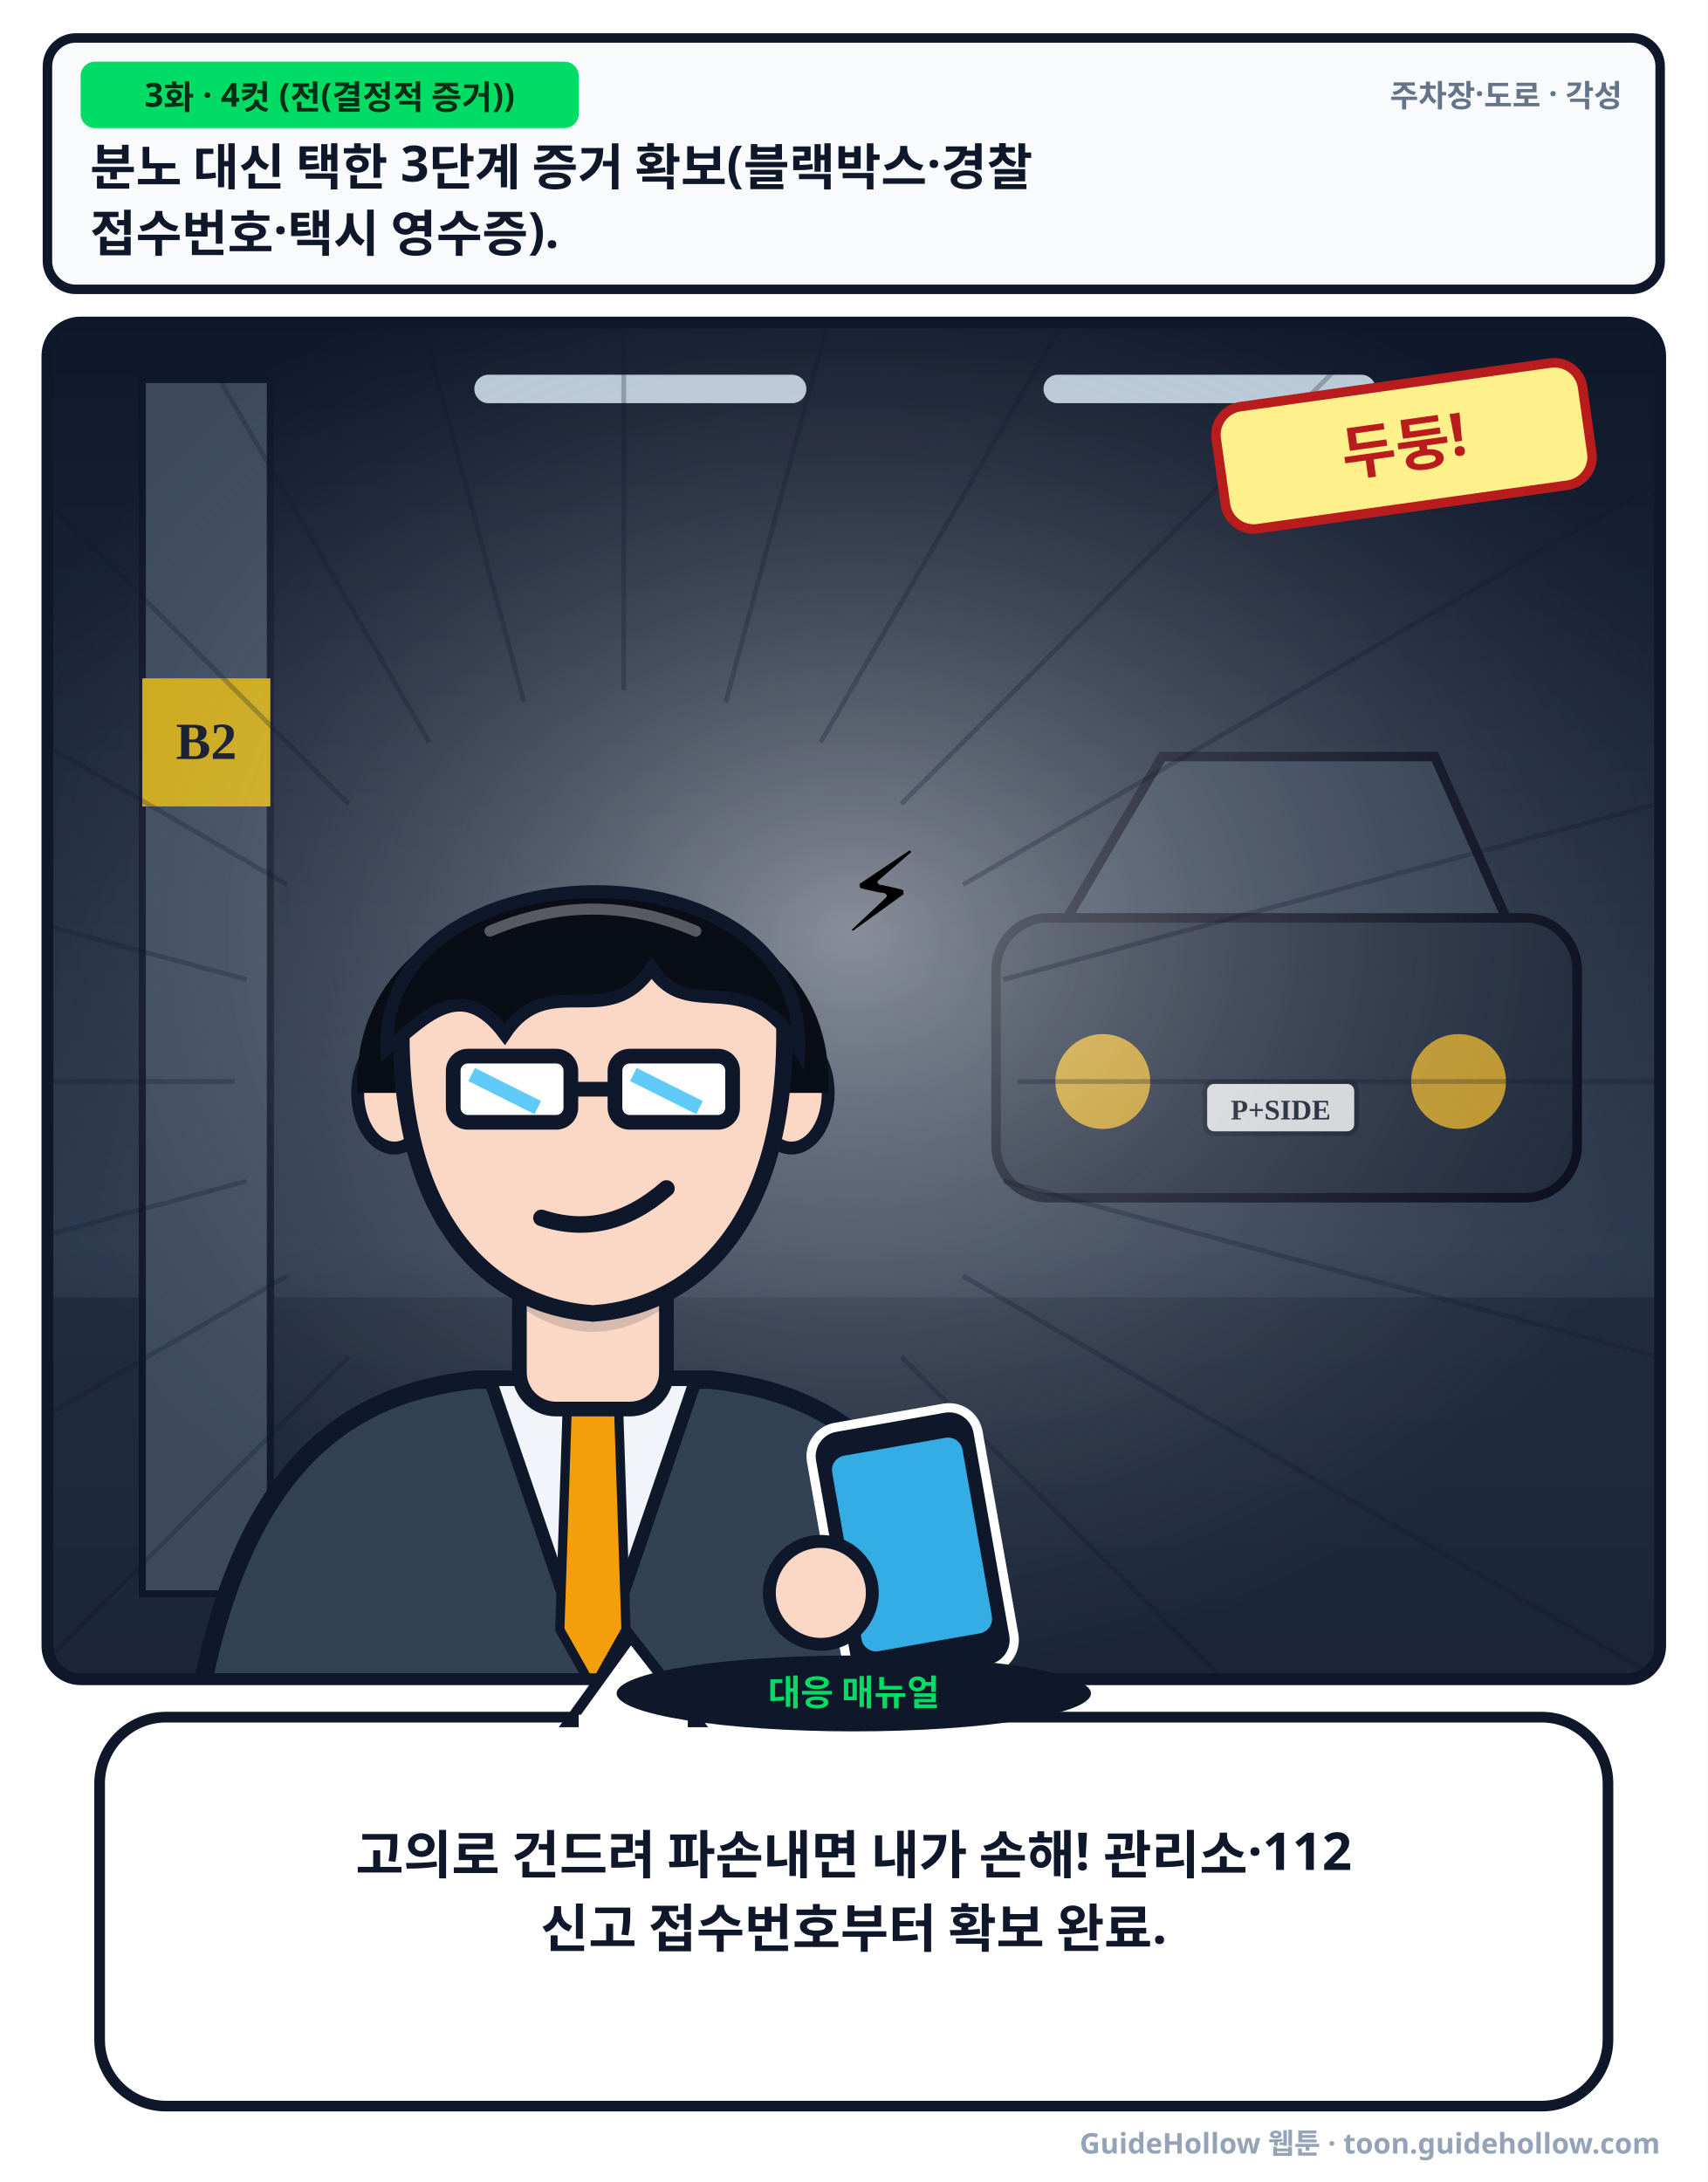
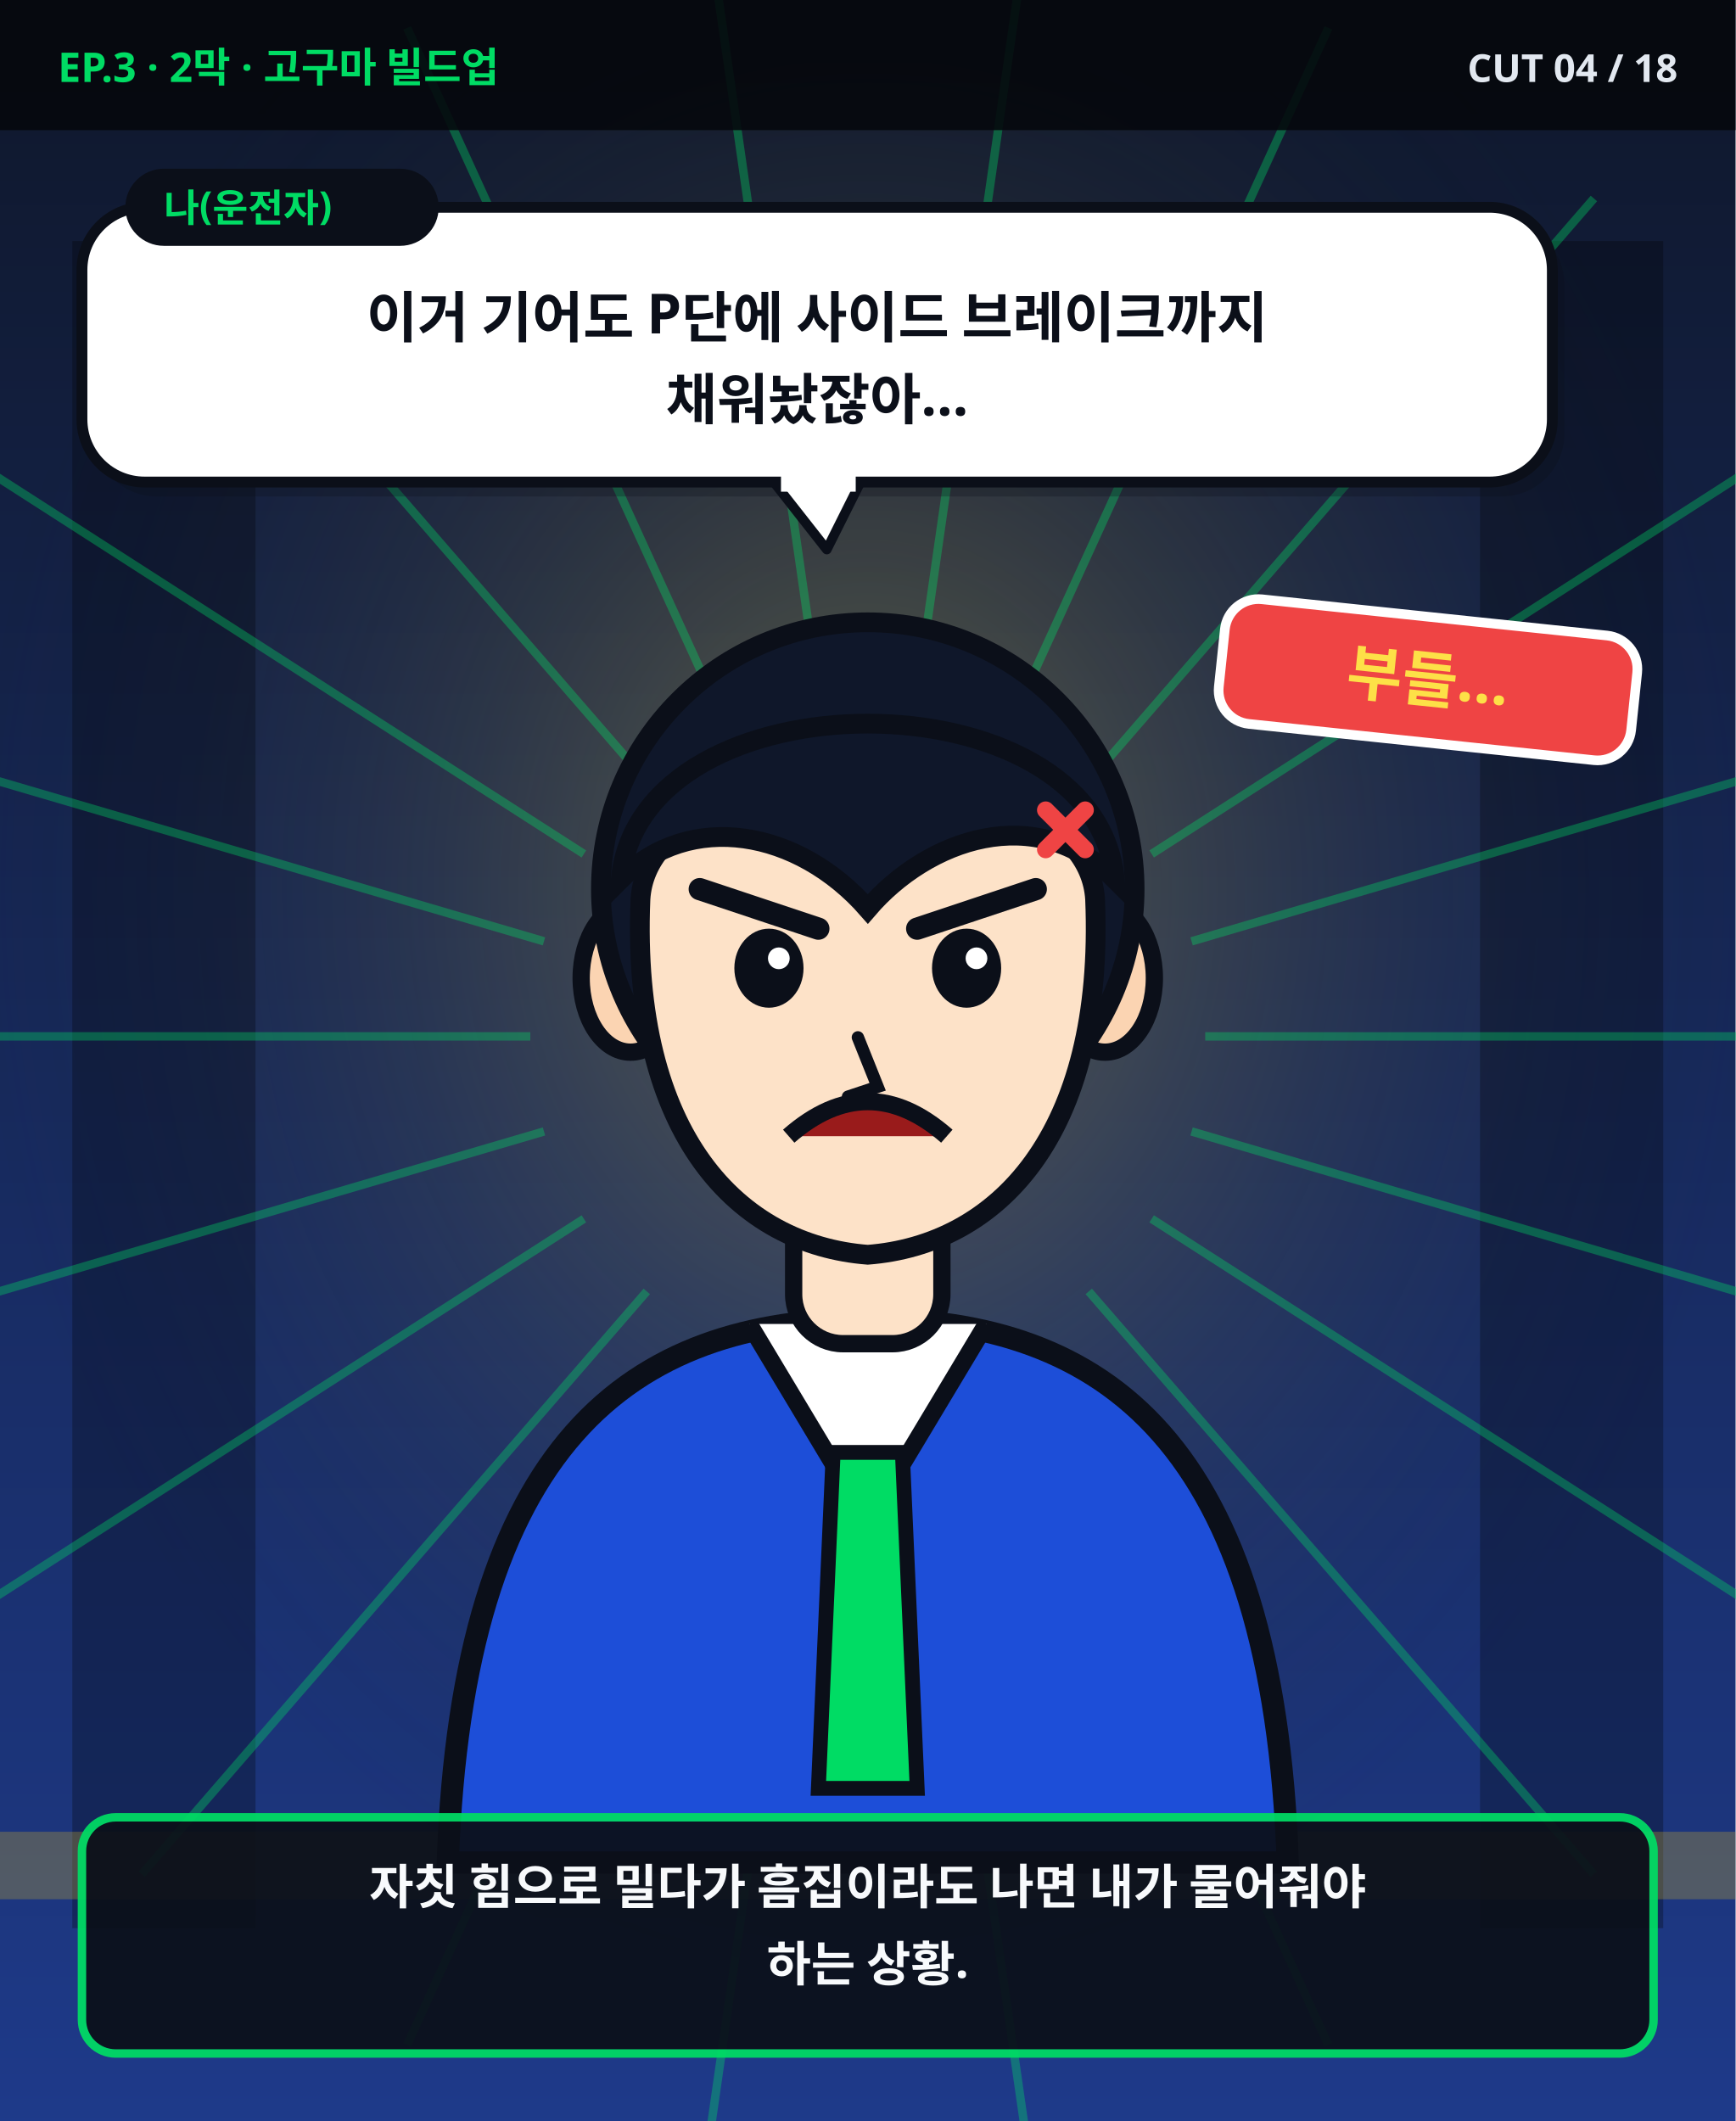
- <svg xmlns="http://www.w3.org/2000/svg" viewBox="0 0 720 920" width="720" height="920" role="img" aria-label="3화 · 4컷 (전(결정적 증거)) - 고의로 건드려 파손내면 내가 손해! 관리소·112 신고 접수번호부터 확보 완료.">
-   <rect x="0" y="0" width="720" height="920" fill="#ffffff" />
-   <rect x="20" y="16" width="680" height="106" rx="12" fill="#f8fafc" stroke="#0f172a" stroke-width="4" />
-   <rect x="34" y="26" width="210" height="28" rx="6" fill="#00dc64" />
-   <text x="139" y="45" text-anchor="middle" font-size="14" font-weight="900" fill="#052e16" font-family="Noto Sans KR, sans-serif">3화 · 4컷 (전(결정적 증거))</text>
-   <text x="684" y="45" text-anchor="end" font-size="13" font-weight="800" fill="#64748b" font-family="Noto Sans KR, sans-serif">주차장·도로 · 각성</text>
-   <text x="38" y="78" font-size="21" font-weight="800" fill="#0f172a" font-family="Noto Sans KR, Apple SD Gothic Neo, sans-serif">분노 대신 택한 3단계 증거 확보(블랙박스·경찰</text>
-   <text x="38" y="106" font-size="21" font-weight="800" fill="#0f172a" font-family="Noto Sans KR, Apple SD Gothic Neo, sans-serif">접수번호·택시 영수증).</text>
+ <svg xmlns="http://www.w3.org/2000/svg" viewBox="0 0 720 880" width="720" height="880" role="img" aria-label="새벽 6시 내 차 막아놓고 '택시 타든가' 비웃던 외제차 차주, 3일 뒤 울면서 합의 빌게 된 내막 4컷">
+   <defs>
+     <linearGradient id="bg-parking" x1="0" y1="0" x2="0" y2="1">
+       <stop offset="0%" stop-color="#0f172a" />
+       <stop offset="100%" stop-color="#1e3a8a" />
+     </linearGradient>
+     <radialGradient id="glow-parking" cx="50%" cy="42%" r="52%">
+       <stop offset="0%" stop-color="#fde047" stop-opacity="0.34" />
+       <stop offset="100%" stop-color="#0f172a" stop-opacity="0" />
+     </radialGradient>
+   </defs>
+   <rect width="720" height="880" fill="url(#bg-parking)" />
+   <rect width="720" height="880" fill="url(#glow-parking)" />
+   <rect x="30" y="100" width="76" height="700" fill="#000000" opacity="0.28" />
+   <rect x="614" y="100" width="76" height="700" fill="#000000" opacity="0.28" />
+   <rect x="0" y="760" width="720" height="28" fill="#facc15" opacity="0.24" />
+   <line x1="500" y1="430" x2="820" y2="430" stroke="#00dc64" stroke-width="3.5" opacity="0.35" transform="rotate(0.0 360 430)" />
+   <line x1="500" y1="430" x2="820" y2="430" stroke="#00dc64" stroke-width="3.5" opacity="0.35" transform="rotate(16.36364 360 430)" />
+   <line x1="500" y1="430" x2="820" y2="430" stroke="#00dc64" stroke-width="3.5" opacity="0.35" transform="rotate(32.72727 360 430)" />
+   <line x1="500" y1="430" x2="820" y2="430" stroke="#00dc64" stroke-width="3.5" opacity="0.35" transform="rotate(49.09091 360 430)" />
+   <line x1="500" y1="430" x2="820" y2="430" stroke="#00dc64" stroke-width="3.5" opacity="0.35" transform="rotate(65.45455 360 430)" />
+   <line x1="500" y1="430" x2="820" y2="430" stroke="#00dc64" stroke-width="3.5" opacity="0.35" transform="rotate(81.81818 360 430)" />
+   <line x1="500" y1="430" x2="820" y2="430" stroke="#00dc64" stroke-width="3.5" opacity="0.35" transform="rotate(98.18182 360 430)" />
+   <line x1="500" y1="430" x2="820" y2="430" stroke="#00dc64" stroke-width="3.5" opacity="0.35" transform="rotate(114.5455 360 430)" />
+   <line x1="500" y1="430" x2="820" y2="430" stroke="#00dc64" stroke-width="3.5" opacity="0.35" transform="rotate(130.9091 360 430)" />
+   <line x1="500" y1="430" x2="820" y2="430" stroke="#00dc64" stroke-width="3.5" opacity="0.35" transform="rotate(147.2727 360 430)" />
+   <line x1="500" y1="430" x2="820" y2="430" stroke="#00dc64" stroke-width="3.5" opacity="0.35" transform="rotate(163.6364 360 430)" />
+   <line x1="500" y1="430" x2="820" y2="430" stroke="#00dc64" stroke-width="3.5" opacity="0.35" transform="rotate(180.0 360 430)" />
+   <line x1="500" y1="430" x2="820" y2="430" stroke="#00dc64" stroke-width="3.5" opacity="0.35" transform="rotate(196.3636 360 430)" />
+   <line x1="500" y1="430" x2="820" y2="430" stroke="#00dc64" stroke-width="3.5" opacity="0.35" transform="rotate(212.7273 360 430)" />
+   <line x1="500" y1="430" x2="820" y2="430" stroke="#00dc64" stroke-width="3.5" opacity="0.35" transform="rotate(229.0909 360 430)" />
+   <line x1="500" y1="430" x2="820" y2="430" stroke="#00dc64" stroke-width="3.5" opacity="0.35" transform="rotate(245.4545 360 430)" />
+   <line x1="500" y1="430" x2="820" y2="430" stroke="#00dc64" stroke-width="3.5" opacity="0.35" transform="rotate(261.8182 360 430)" />
+   <line x1="500" y1="430" x2="820" y2="430" stroke="#00dc64" stroke-width="3.5" opacity="0.35" transform="rotate(278.1818 360 430)" />
+   <line x1="500" y1="430" x2="820" y2="430" stroke="#00dc64" stroke-width="3.5" opacity="0.35" transform="rotate(294.5455 360 430)" />
+   <line x1="500" y1="430" x2="820" y2="430" stroke="#00dc64" stroke-width="3.5" opacity="0.35" transform="rotate(310.9091 360 430)" />
+   <line x1="500" y1="430" x2="820" y2="430" stroke="#00dc64" stroke-width="3.5" opacity="0.35" transform="rotate(327.2727 360 430)" />
+   <line x1="500" y1="430" x2="820" y2="430" stroke="#00dc64" stroke-width="3.5" opacity="0.35" transform="rotate(343.6364 360 430)" />
+   <g transform="translate(360,455) scale(2.05)">
+     <path d="M-85 155 C-82 70 -48 45 0 45 C48 45 82 70 85 155 Z" fill="#1d4ed8" stroke="#0b0f19" stroke-width="4.5" />
+     <path d="M-24 46 L0 86 L24 46" fill="#ffffff" stroke="#0b0f19" stroke-width="3.5" />
+     <path d="M-7 72 L7 72 L10 140 L-10 140 Z" fill="#00dc64" stroke="#0b0f19" stroke-width="3" />
+     <rect x="-15" y="16" width="30" height="34" rx="10" fill="#fde2c8" stroke="#0b0f19" stroke-width="3.5" />
+     <ellipse cx="-48" cy="-24" rx="10" ry="15" fill="#fbd4b2" stroke="#0b0f19" stroke-width="3.5" />
+     <ellipse cx="48" cy="-24" rx="10" ry="15" fill="#fbd4b2" stroke="#0b0f19" stroke-width="3.5" />
+     <circle cx="0" cy="-42" r="54" fill="#0f172a" stroke="#0b0f19" stroke-width="4" />
+     <path d="M-46 -40 C-48 8 -26 30 0 32 C26 30 48 8 46 -40 C44 -72 -44 -72 -46 -40 Z" fill="#fde2c8" stroke="#0b0f19" stroke-width="4" />
+     <path d="M-50 -44 C-46 -86 46 -86 50 -44 C34 -60 12 -52 0 -38 C-14 -54 -36 -58 -50 -44 Z" fill="#0f172a" stroke="#0b0f19" stroke-width="4" />
+     <path d="M-34 -42 L-10 -34 M10 -34 L34 -42" stroke="#0b0f19" stroke-width="4.5" stroke-linecap="round" />
+     <ellipse cx="-20" cy="-26" rx="7" ry="8" fill="#0b0f19" />
+     <ellipse cx="20" cy="-26" rx="7" ry="8" fill="#0b0f19" />
+     <circle cx="-18" cy="-28" r="2.2" fill="#ffffff" />
+     <circle cx="22" cy="-28" r="2.2" fill="#ffffff" />
+     <path d="M-16 8 Q0 -6 16 8" fill="#991b1b" stroke="#0b0f19" stroke-width="3.5" />
+     <path d="M36 -58 L44 -50 M44 -58 L36 -50" stroke="#ef4444" stroke-width="3.5" stroke-linecap="round" />
+     <path d="M-2 -12 L2 -2 L-4 0" fill="none" stroke="#0b0f19" stroke-width="2.5" stroke-linecap="round" />
+   </g>
+   <rect x="0" y="0" width="720" height="54" fill="#05070b" opacity="0.88" />
+   <text x="24" y="34" font-family="Pretendard, Apple SD Gothic Neo, sans-serif" font-size="17" font-weight="800" fill="#00dc64">EP.3 · 2막 · 고구마 빌드업</text>
+   <text x="696" y="34" text-anchor="end" font-family="Pretendard, Apple SD Gothic Neo, sans-serif" font-size="16" font-weight="800" fill="#e2e8f0">CUT 04 / 18</text>
  <g>
-     <clipPath id="stageClip">
-       <rect x="20" y="136" width="680" height="572" rx="14" />
-     </clipPath>
-     <g clip-path="url(#stageClip)">
-       <defs>
-         <linearGradient id="bgGrad" x1="0" y1="0" x2="0" y2="1">
-           <stop offset="0%" stop-color="#0f172a" />
-           <stop offset="68%" stop-color="#334155" />
-           <stop offset="100%" stop-color="#1e293b" />
-         </linearGradient>
-         <radialGradient id="spotGrad" cx="50%" cy="45%" r="55%">
-           <stop offset="0%" stop-color="#ffffff" stop-opacity="0.45" />
-           <stop offset="100%" stop-color="#0f172a" stop-opacity="0.18" />
-         </radialGradient>
-       </defs>
-       <rect x="20" y="136" width="680" height="572" fill="url(#bgGrad)" />
-       <rect x="20" y="547" width="680" height="160" fill="#1e293b" opacity="0.68" />
-       <rect x="60" y="160" width="54" height="512" fill="#475569" stroke="#0f172a" stroke-width="3" />
-       <rect x="60" y="286" width="54" height="54" fill="#facc15" />
-       <text x="87" y="320" text-anchor="middle" font-size="22" font-weight="900" fill="#0f172a">B2</text>
-       <rect x="200" y="158" width="140" height="12" rx="6" fill="#e0f2fe" />
-       <rect x="440" y="158" width="140" height="12" rx="6" fill="#e0f2fe" />
-       <rect x="420" y="387" width="245" height="118" rx="22" fill="#1e293b" stroke="#020617" stroke-width="4" />
-       <path d="M 450 387 L 490 319 L 605 319 L 635 387 Z" fill="#334155" stroke="#020617" stroke-width="4" />
-       <circle cx="465" cy="456" r="20" fill="#fbbf24" opacity="0.9" />
-       <circle cx="615" cy="456" r="20" fill="#fbbf24" opacity="0.9" />
-       <rect x="508" y="456" width="64" height="22" rx="4" fill="#ffffff" stroke="#0f172a" stroke-width="2" />
-       <text x="540" y="472" text-anchor="middle" font-size="12" font-weight="900" fill="#0f172a">P+SIDE</text>
-       <rect x="20" y="136" width="680" height="572" fill="url(#spotGrad)" />
-       <line x1="429" y1="456" x2="784" y2="456" stroke="#0f172a" stroke-width="2" opacity="0.26" />
-       <line x1="423" y1="498" x2="766" y2="590" stroke="#0f172a" stroke-width="2" opacity="0.26" />
-       <line x1="406" y1="538" x2="714" y2="716" stroke="#0f172a" stroke-width="2" opacity="0.26" />
-       <line x1="380" y1="572" x2="631" y2="823" stroke="#0f172a" stroke-width="2" opacity="0.26" />
-       <line x1="346" y1="598" x2="524" y2="906" stroke="#0f172a" stroke-width="2" opacity="0.26" />
-       <line x1="306" y1="615" x2="398" y2="958" stroke="#0f172a" stroke-width="2" opacity="0.26" />
-       <line x1="264" y1="621" x2="264" y2="976" stroke="#0f172a" stroke-width="2" opacity="0.26" />
-       <line x1="221" y1="615" x2="129" y2="958" stroke="#0f172a" stroke-width="2" opacity="0.26" />
-       <line x1="181" y1="598" x2="4" y2="906" stroke="#0f172a" stroke-width="2" opacity="0.26" />
-       <line x1="147" y1="572" x2="-103" y2="823" stroke="#0f172a" stroke-width="2" opacity="0.26" />
-       <line x1="121" y1="538" x2="-186" y2="716" stroke="#0f172a" stroke-width="2" opacity="0.26" />
-       <line x1="104" y1="498" x2="-238" y2="590" stroke="#0f172a" stroke-width="2" opacity="0.26" />
-       <line x1="99" y1="456" x2="-256" y2="456" stroke="#0f172a" stroke-width="2" opacity="0.26" />
-       <line x1="104" y1="413" x2="-238" y2="321" stroke="#0f172a" stroke-width="2" opacity="0.26" />
-       <line x1="121" y1="373" x2="-186" y2="195" stroke="#0f172a" stroke-width="2" opacity="0.26" />
-       <line x1="147" y1="339" x2="-103" y2="88" stroke="#0f172a" stroke-width="2" opacity="0.26" />
-       <line x1="181" y1="313" x2="3" y2="5" stroke="#0f172a" stroke-width="2" opacity="0.26" />
-       <line x1="221" y1="296" x2="129" y2="-46" stroke="#0f172a" stroke-width="2" opacity="0.26" />
-       <line x1="263" y1="291" x2="263" y2="-64" stroke="#0f172a" stroke-width="2" opacity="0.26" />
-       <line x1="306" y1="296" x2="398" y2="-46" stroke="#0f172a" stroke-width="2" opacity="0.26" />
-       <line x1="346" y1="313" x2="524" y2="5" stroke="#0f172a" stroke-width="2" opacity="0.26" />
-       <line x1="380" y1="339" x2="631" y2="88" stroke="#0f172a" stroke-width="2" opacity="0.26" />
-       <line x1="406" y1="373" x2="714" y2="195" stroke="#0f172a" stroke-width="2" opacity="0.26" />
-       <line x1="423" y1="413" x2="766" y2="321" stroke="#0f172a" stroke-width="2" opacity="0.26" />
-       <g transform="translate(250,498) scale(1.55)">
-         <path d="M -112 185 C -106 78, -68 58, -32 54 L 32 54 C 68 58, 106 78, 112 185 Z" fill="#334155" stroke="#0f172a" stroke-width="5" />
-         <polygon points="-28,54 28,54 0,136" fill="#f1f5f9" stroke="#0f172a" stroke-width="3.5" />
-         <polygon points="-7,62 7,62 9,122 0,138 -9,122" fill="#f59e0b" stroke="#0f172a" stroke-width="2.5" />
-         <rect x="-20" y="18" width="40" height="44" rx="10" fill="#fbd8c5" stroke="#0f172a" stroke-width="4" />
-         <path d="M -20 34 Q 0 48 20 34 L 20 22 L -20 22 Z" fill="#0f172a" opacity="0.16" />
-         <ellipse cx="-54" cy="-24" rx="10" ry="15" fill="#fbd8c5" stroke="#0f172a" stroke-width="3.5" />
-         <ellipse cx="54" cy="-24" rx="10" ry="15" fill="#fbd8c5" stroke="#0f172a" stroke-width="3.5" />
-         <path d="M -64 -24 C -68 -96, 68 -96, 64 -24 Z" fill="#090d16" />
-         <path d="M -52 -46 C -54 8, -30 34, 0 36 C 30 34, 54 8, 52 -46 C 52 -84, -52 -84, -52 -46 Z" fill="#fbd8c5" stroke="#0f172a" stroke-width="4.5" />
-         <path d="M -56 -36 C -58 -92, 58 -94, 56 -36 C 42 -60, 26 -42, 16 -58 C 4 -40, -12 -58, -24 -40 C -36 -56, -46 -44, -56 -36 Z" fill="#090d16" stroke="#0f172a" stroke-width="3.5" />
-         <path d="M -28 -68 Q 0 -80 28 -68" fill="none" stroke="#ffffff" stroke-width="3" opacity="0.32" stroke-linecap="round" />
-         <rect x="-38" y="-34" width="32" height="18" rx="4" fill="#ffffff" stroke="#0f172a" stroke-width="4" />
-         <rect x="6" y="-34" width="32" height="18" rx="4" fill="#ffffff" stroke="#0f172a" stroke-width="4" />
-         <line x1="-6" y1="-25" x2="6" y2="-25" stroke="#0f172a" stroke-width="4" />
-         <line x1="-33" y1="-29" x2="-15" y2="-20" stroke="#38bdf8" stroke-width="4" opacity="0.8" />
-         <line x1="11" y1="-29" x2="29" y2="-20" stroke="#38bdf8" stroke-width="4" opacity="0.8" />
-         <path d="M -14 10 Q 4 16 20 2" fill="none" stroke="#0f172a" stroke-width="4.5" stroke-linecap="round" />
-         <text x="68" y="-68" font-size="30">⚡</text>
-         <rect x="64" y="64" width="46" height="72" rx="8" fill="#0f172a" stroke="#ffffff" stroke-width="2.5" transform="rotate(-10 86 100)" />
-         <rect x="69" y="72" width="36" height="54" rx="4" fill="#38bdf8" opacity="0.9" transform="rotate(-10 86 100)" />
-         <circle cx="62" cy="112" r="14" fill="#fbd8c5" stroke="#0f172a" stroke-width="3.5" />
-       </g>
-     </g>
-     <rect x="20" y="136" width="680" height="572" rx="14" fill="none" stroke="#0f172a" stroke-width="5" />
+     <rect x="39" y="92" width="610" height="114" rx="26" fill="#0b0f19" opacity="0.28" />
+     <rect x="34" y="86" width="610" height="114" rx="26" fill="#ffffff" stroke="#0b0f19" stroke-width="4.5" />
+     <polygon points="321,200 343,228 357,200" fill="#ffffff" stroke="#0b0f19" stroke-width="4" stroke-linejoin="round" />
+     <rect x="324" y="195" width="31" height="9" fill="#ffffff" />
+     <rect x="52" y="70" width="130" height="32" rx="16" fill="#0b0f19" />
+     <text x="68" y="92" font-family="Pretendard, Apple SD Gothic Neo, sans-serif" font-size="16" font-weight="800" fill="#00dc64">나(운전자)</text>
+     <text x="339" y="140" text-anchor="middle" font-family="Pretendard, Apple SD Gothic Neo, sans-serif" font-size="23" font-weight="800" fill="#0b0f19">이거 기어도 P단에 사이드 브레이크까지</text>
+     <text x="339" y="174" text-anchor="middle" font-family="Pretendard, Apple SD Gothic Neo, sans-serif" font-size="23" font-weight="800" fill="#0b0f19">채워놨잖아…</text>
  </g>
-   <g transform="translate(592, 188) rotate(-8)">
-     <rect x="-78" y="-26" width="156" height="52" rx="12" fill="#fef08a" stroke="#b91c1c" stroke-width="4" />
-     <text x="0" y="9" text-anchor="middle" font-size="25" font-weight="900" fill="#b91c1c" font-family="Noto Sans KR, sans-serif">두둥!</text>
+   <g transform="translate(592, 286) rotate(6)">
+     <rect x="-86" y="-30" width="172" height="52" rx="14" fill="#ef4444" stroke="#ffffff" stroke-width="4" />
+     <text x="0" y="5" text-anchor="middle" font-family="Pretendard, Apple SD Gothic Neo, sans-serif" font-size="25" font-weight="900" fill="#fde047">부들...</text>
  </g>
-   <rect x="42" y="724" width="636" height="164" rx="28" fill="#ffffff" stroke="#0f172a" stroke-width="4.5" />
-   <polygon points="240,726 266,690 294,726" fill="#ffffff" stroke="#0f172a" stroke-width="4.5" />
-   <line x1="244" y1="726" x2="290" y2="726" stroke="#ffffff" stroke-width="6" />
-   <rect x="260" y="698" width="200" height="32" rx="999" fill="#0f172a" />
-   <text x="360" y="719" text-anchor="middle" font-size="15" font-weight="900" fill="#00dc64" font-family="Noto Sans KR, sans-serif">대응 매뉴얼</text>
-   <text x="360" y="790" text-anchor="middle" font-size="22" font-weight="800" fill="#0f172a" font-family="Noto Sans KR, Apple SD Gothic Neo, sans-serif">고의로 건드려 파손내면 내가 손해! 관리소·112</text>
-   <text x="360" y="821" text-anchor="middle" font-size="22" font-weight="800" fill="#0f172a" font-family="Noto Sans KR, Apple SD Gothic Neo, sans-serif">신고 접수번호부터 확보 완료.</text>
-   <text x="700" y="908" text-anchor="end" font-size="12" font-weight="700" fill="#94a3b8" font-family="Noto Sans KR, sans-serif">GuideHollow 웹툰 · toon.guidehollow.com</text>
+   <rect x="34" y="754" width="652" height="98" rx="14" fill="#0b0f19" opacity="0.93" stroke="#00dc64" stroke-width="3.5" />
+   <text x="360" y="790" text-anchor="middle" font-family="Pretendard, Apple SD Gothic Neo, sans-serif" font-size="20" font-weight="700" fill="#f8fafc">자칫 힘으로 밀다가 흠집이라도 나면 내가 물어줘야</text>
+   <text x="360" y="822" text-anchor="middle" font-family="Pretendard, Apple SD Gothic Neo, sans-serif" font-size="20" font-weight="700" fill="#f8fafc">하는 상황.</text>
</svg>
